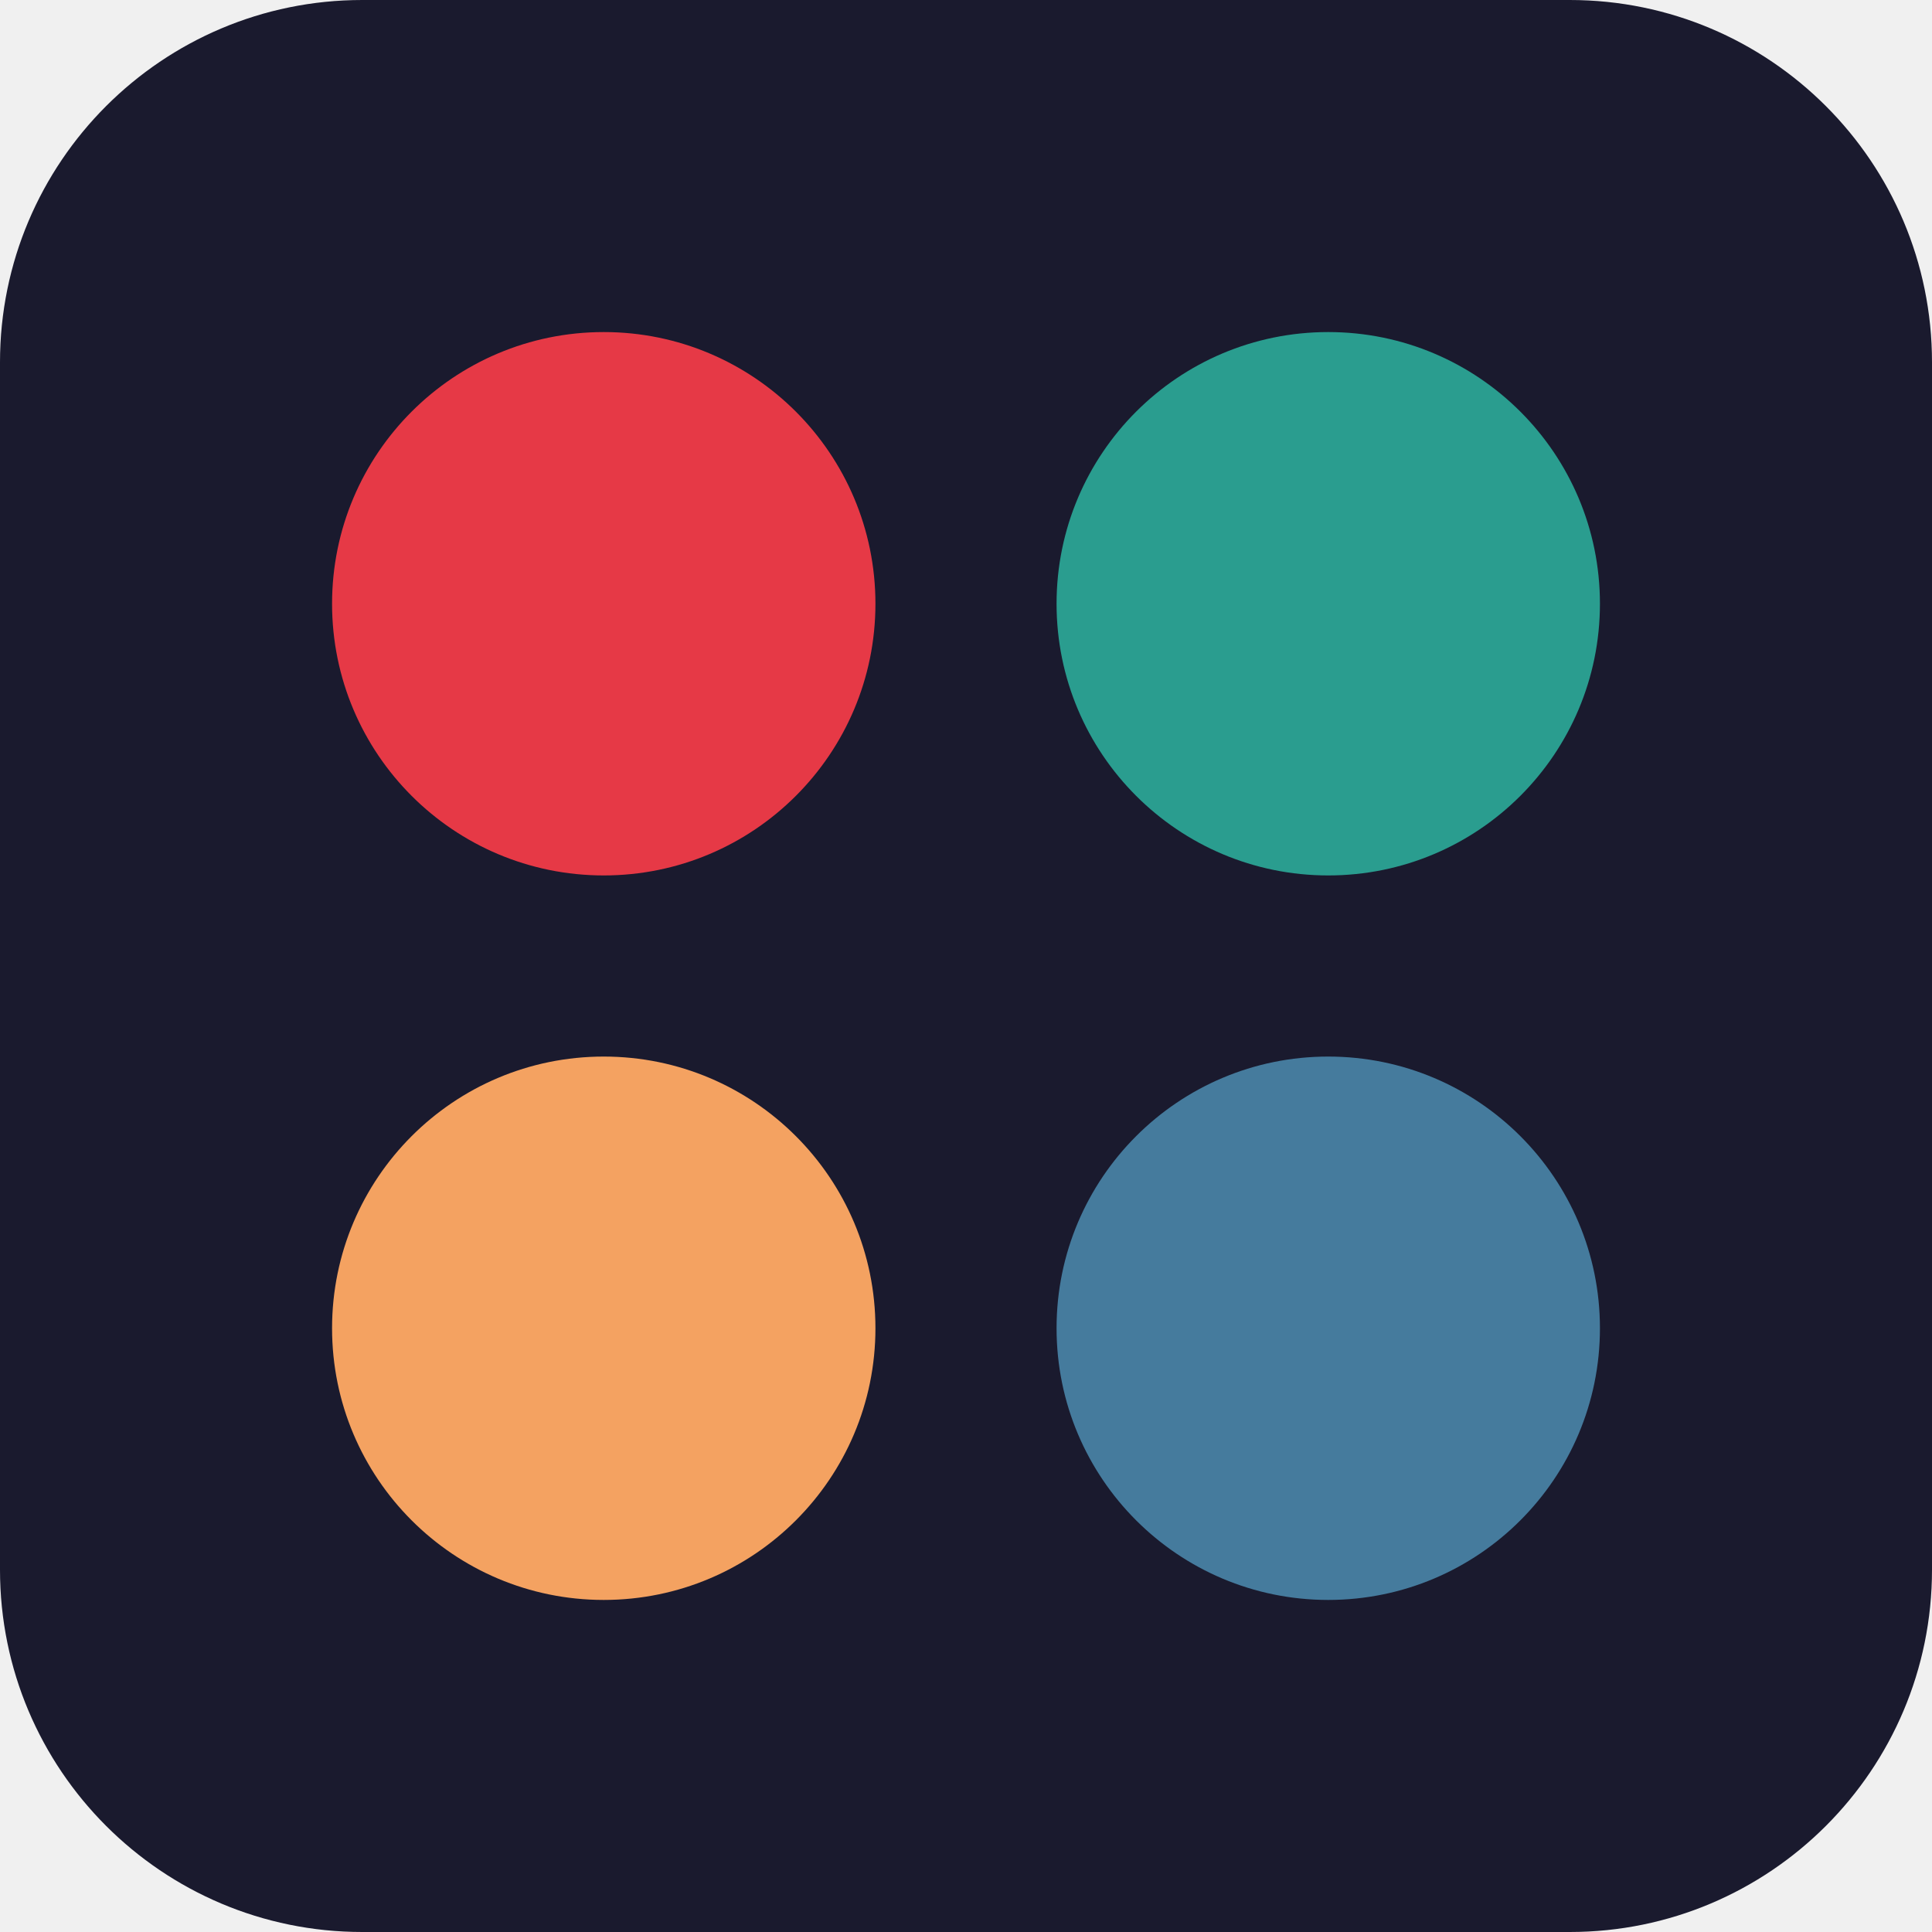
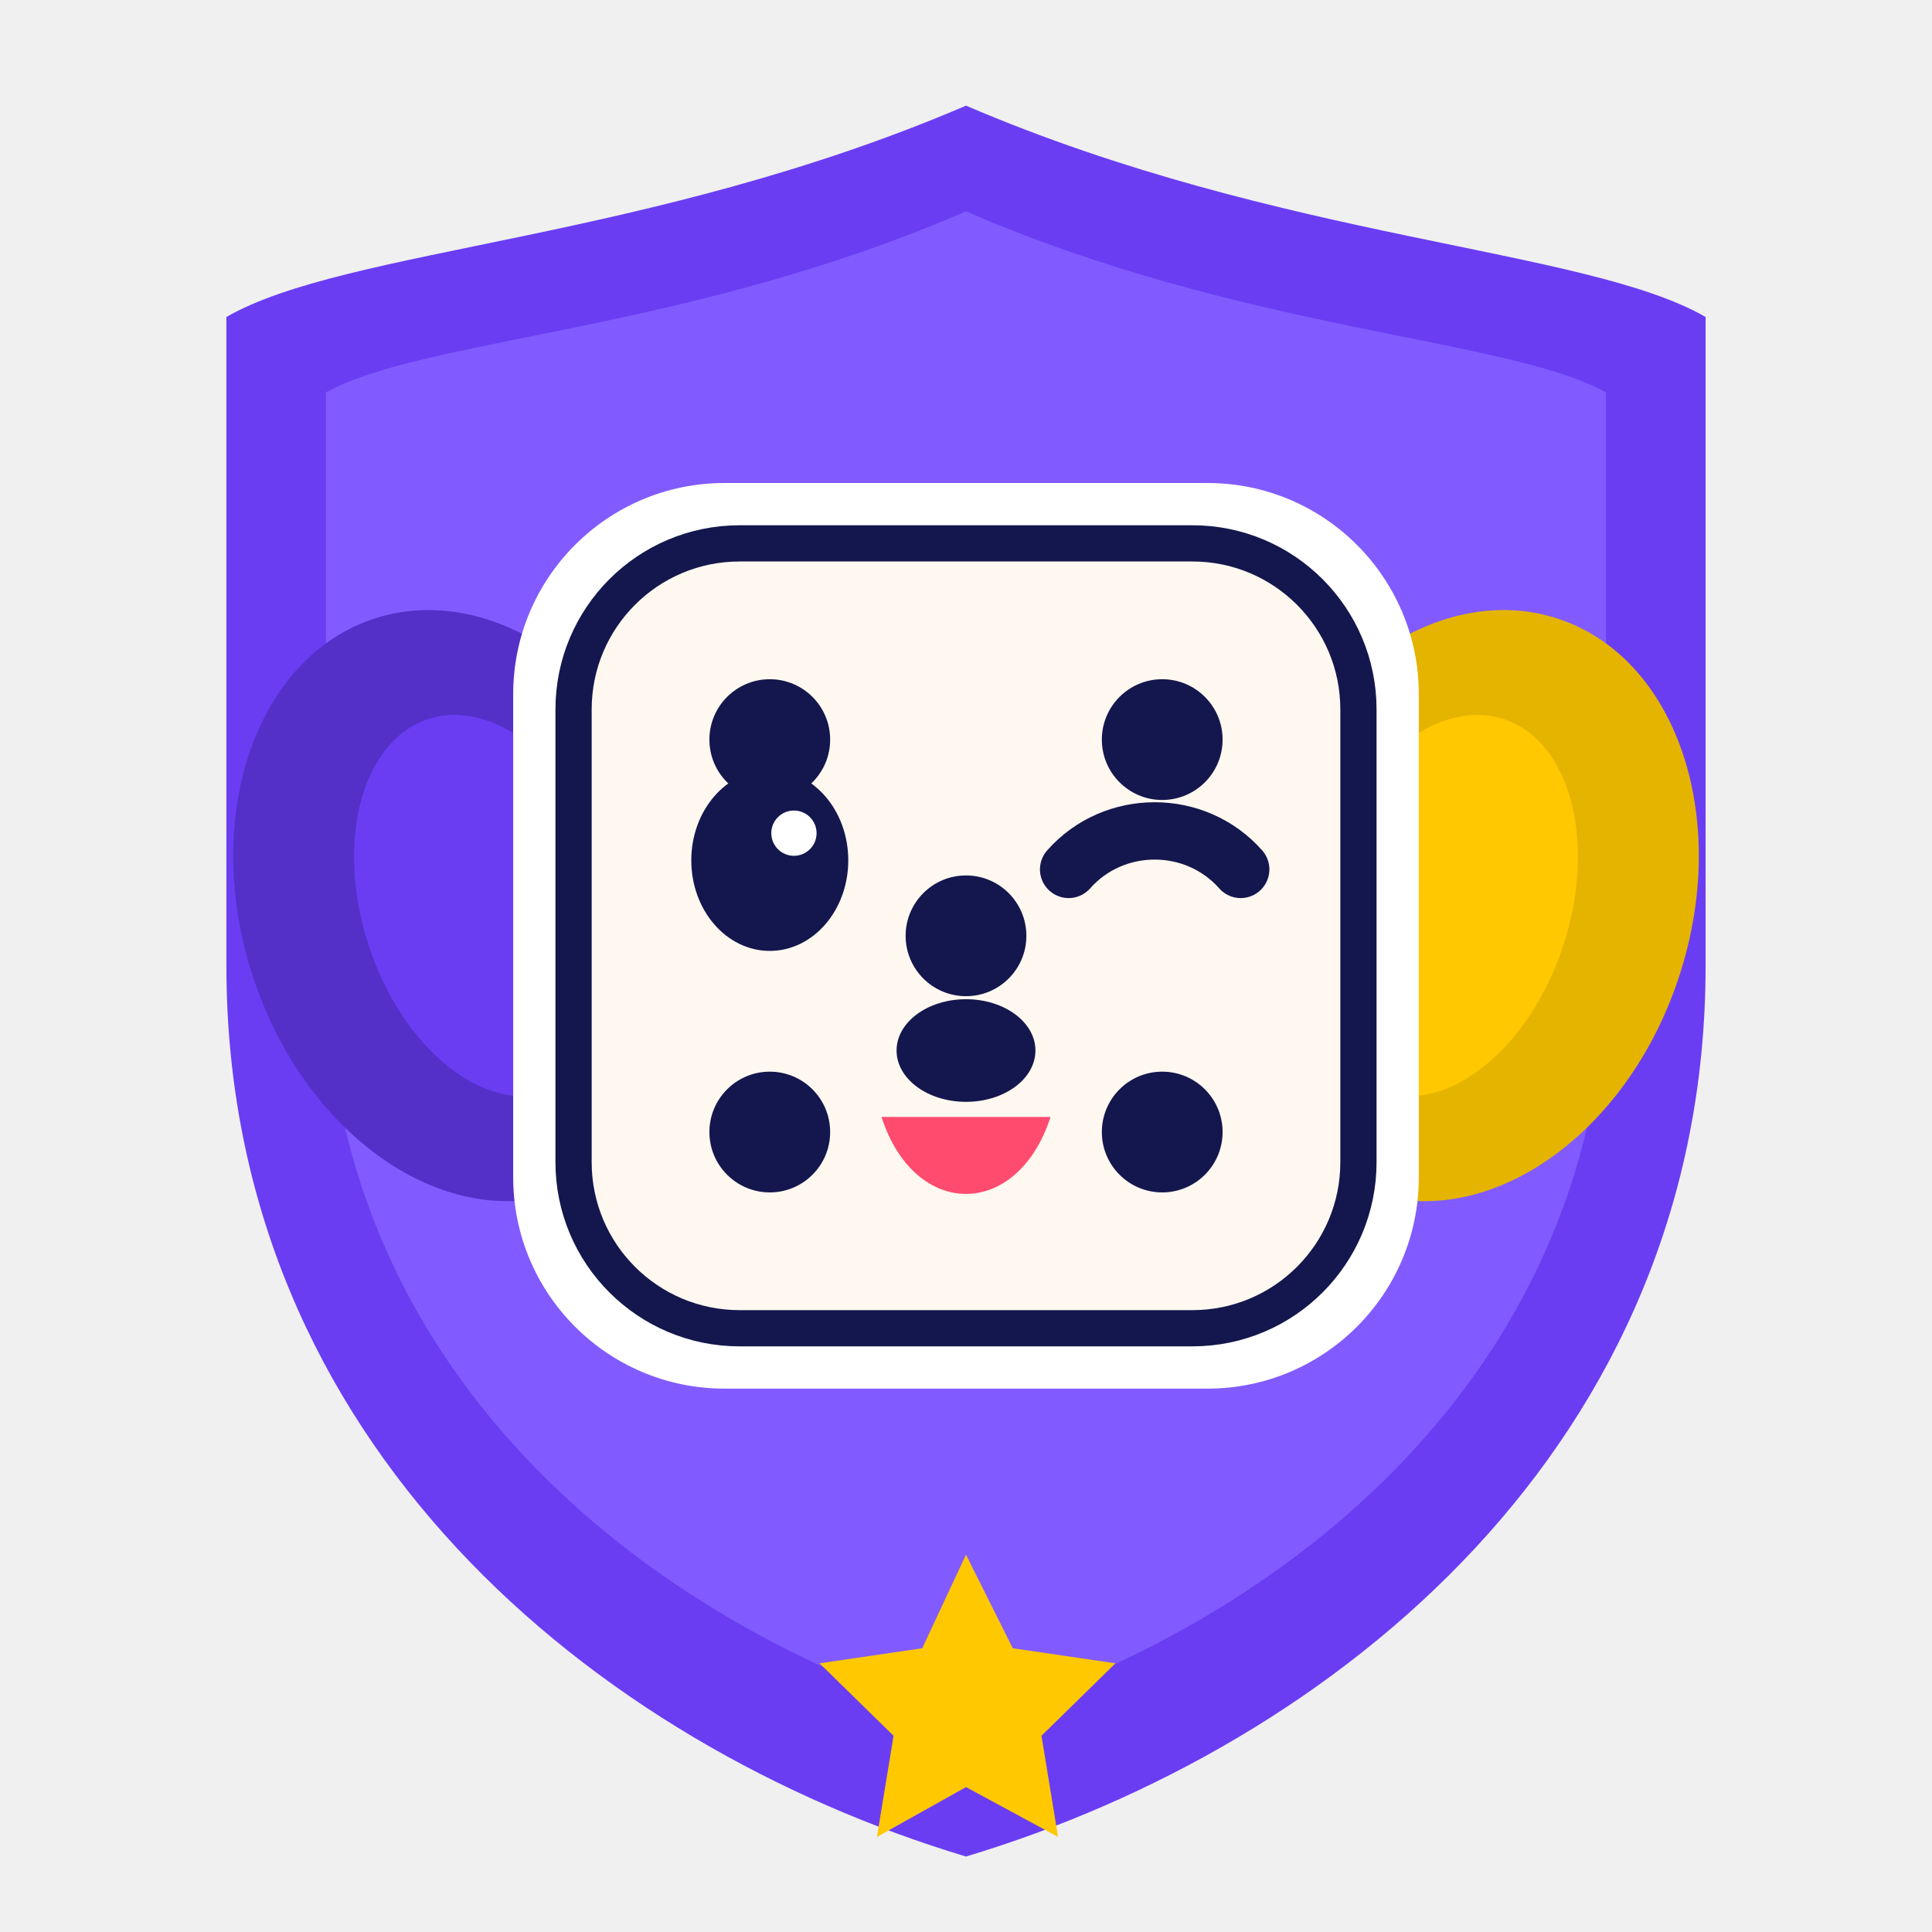
- <svg xmlns="http://www.w3.org/2000/svg" viewBox="0 0 32 32" fill="none">
-   <rect width="32" height="32" rx="6" fill="#1a1a2e" />
-   <circle cx="10" cy="10" r="4.5" fill="#e63946" />
-   <circle cx="22" cy="10" r="4.5" fill="#2a9d8f" />
-   <circle cx="10" cy="22" r="4.5" fill="#f4a261" />
-   <circle cx="22" cy="22" r="4.5" fill="#457b9d" />
+ <svg xmlns="http://www.w3.org/2000/svg" viewBox="0 0 64 64" fill="none">
+   <path d="M32 3.5C21.5 8 11.5 8.2 7.5 10.5v21.5c0 15.8 12.2 25.8 24.5 29.5 12.3-3.7 24.5-13.7 24.5-29.5V10.5C52.5 8.2 42.5 8 32 3.5z" fill="#6A3DF3" />
+   <path d="M32 7C22.8 11 14 11.2 10.8 13v18.8c0 13.5 10.5 22 21.2 25.2 10.7-3.2 21.2-11.7 21.2-25.2V13C50 11.2 41.2 11 32 7z" fill="#815BFF" />
+   <ellipse cx="15.5" cy="30" rx="7.5" ry="10" fill="#5430C8" transform="rotate(-18 15.5 30)" />
+   <ellipse cx="16.2" cy="30" rx="4.2" ry="6.5" fill="#6A3DF3" transform="rotate(-18 16.2 30)" />
+   <ellipse cx="48.5" cy="30" rx="7.5" ry="10" fill="#E5B400" transform="rotate(18 48.5 30)" />
+   <ellipse cx="47.8" cy="30" rx="4.2" ry="6.5" fill="#FFC800" transform="rotate(18 47.8 30)" />
+   <rect x="17" y="16" width="30" height="30" rx="7" fill="#FFFFFF" />
+   <rect x="19" y="18" width="26" height="26" rx="5.5" fill="#FFF8F0" stroke="#14174D" stroke-width="1.2" />
+   <circle cx="25.5" cy="24.5" r="2" fill="#14174D" />
+   <circle cx="38.5" cy="24.5" r="2" fill="#14174D" />
+   <circle cx="32" cy="31" r="2" fill="#14174D" />
+   <circle cx="25.5" cy="37.5" r="2" fill="#14174D" />
+   <circle cx="38.5" cy="37.5" r="2" fill="#14174D" />
+   <ellipse cx="25.5" cy="28.5" rx="2.6" ry="3" fill="#14174D" />
+   <circle cx="26.3" cy="27.6" r="0.75" fill="#FFFFFF" />
+   <path d="M35.4 28.8c1.5-1.7 4.2-1.7 5.7 0" stroke="#14174D" stroke-width="1.9" stroke-linecap="round" />
+   <ellipse cx="32" cy="34.8" rx="2.3" ry="1.7" fill="#14174D" />
+   <path d="M29.2 37c1.1 3.4 4.5 3.4 5.6 0" fill="#FF4B6E" />
+   <path d="M32 51.5l1.55 3.1 3.4.5-2.45 2.4.55 3.35L32 59.2l-2.95 1.65.55-3.35-2.45-2.4 3.4-.5z" fill="#FFC800" />
</svg>
